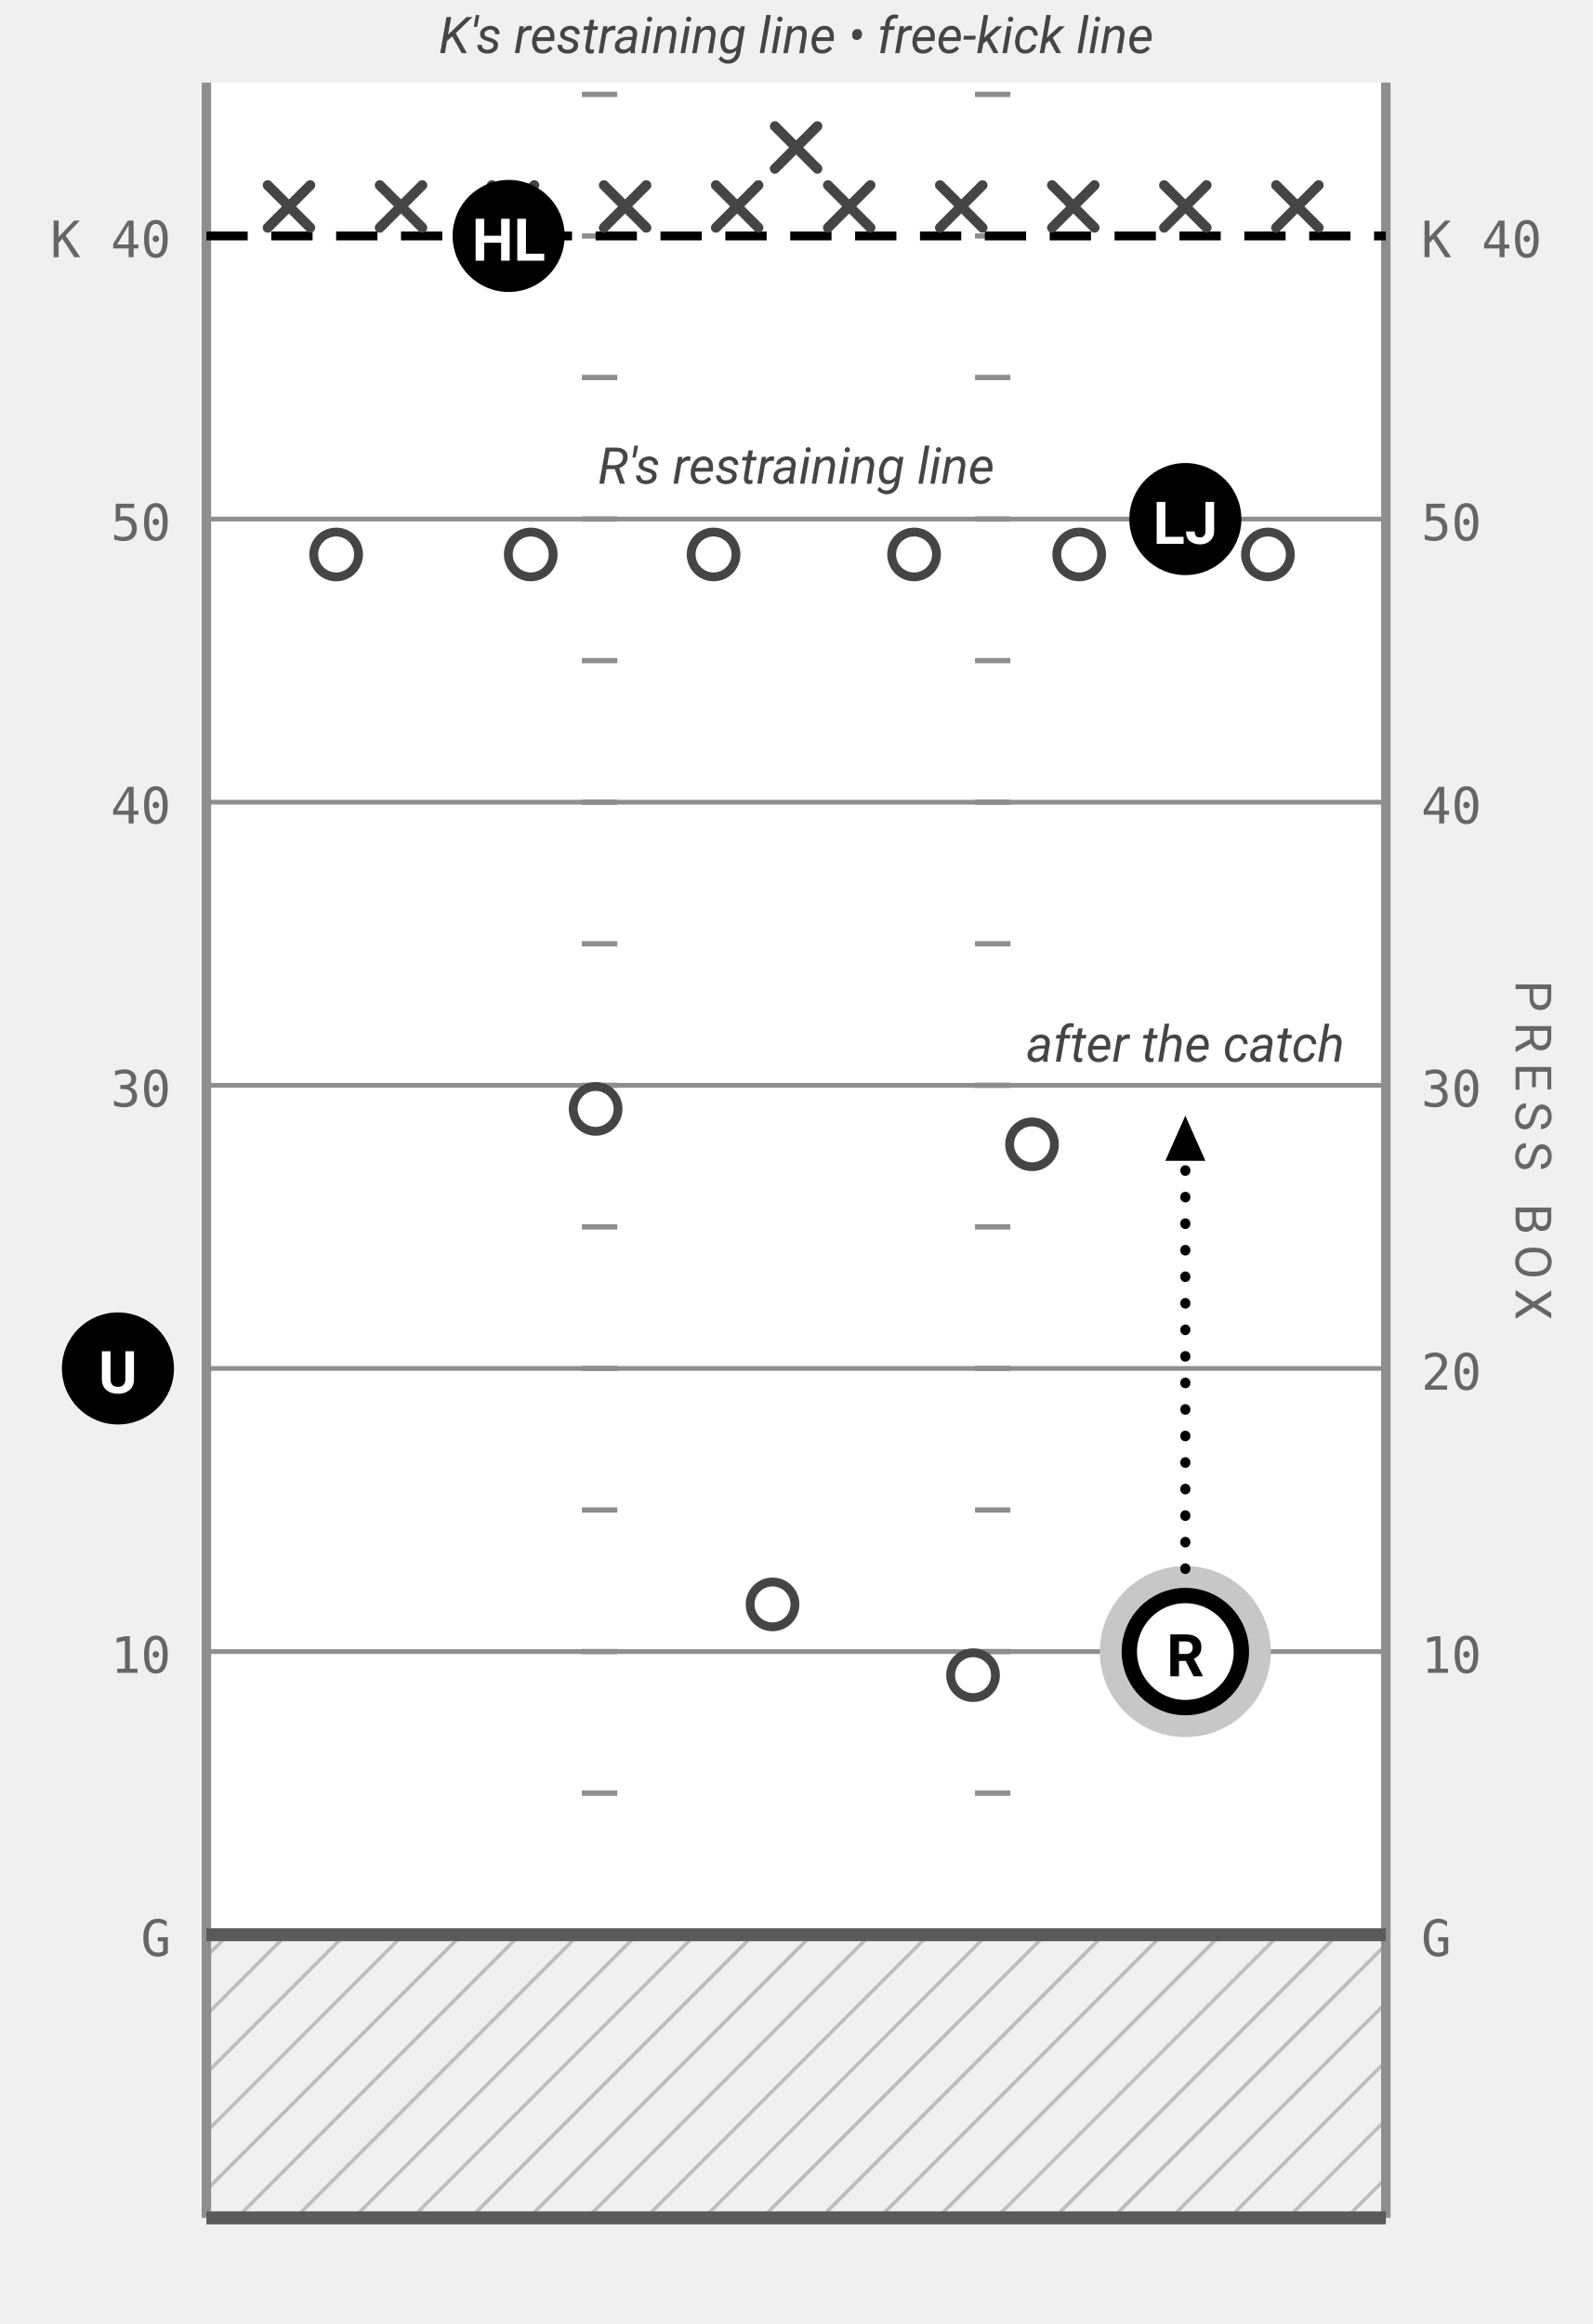
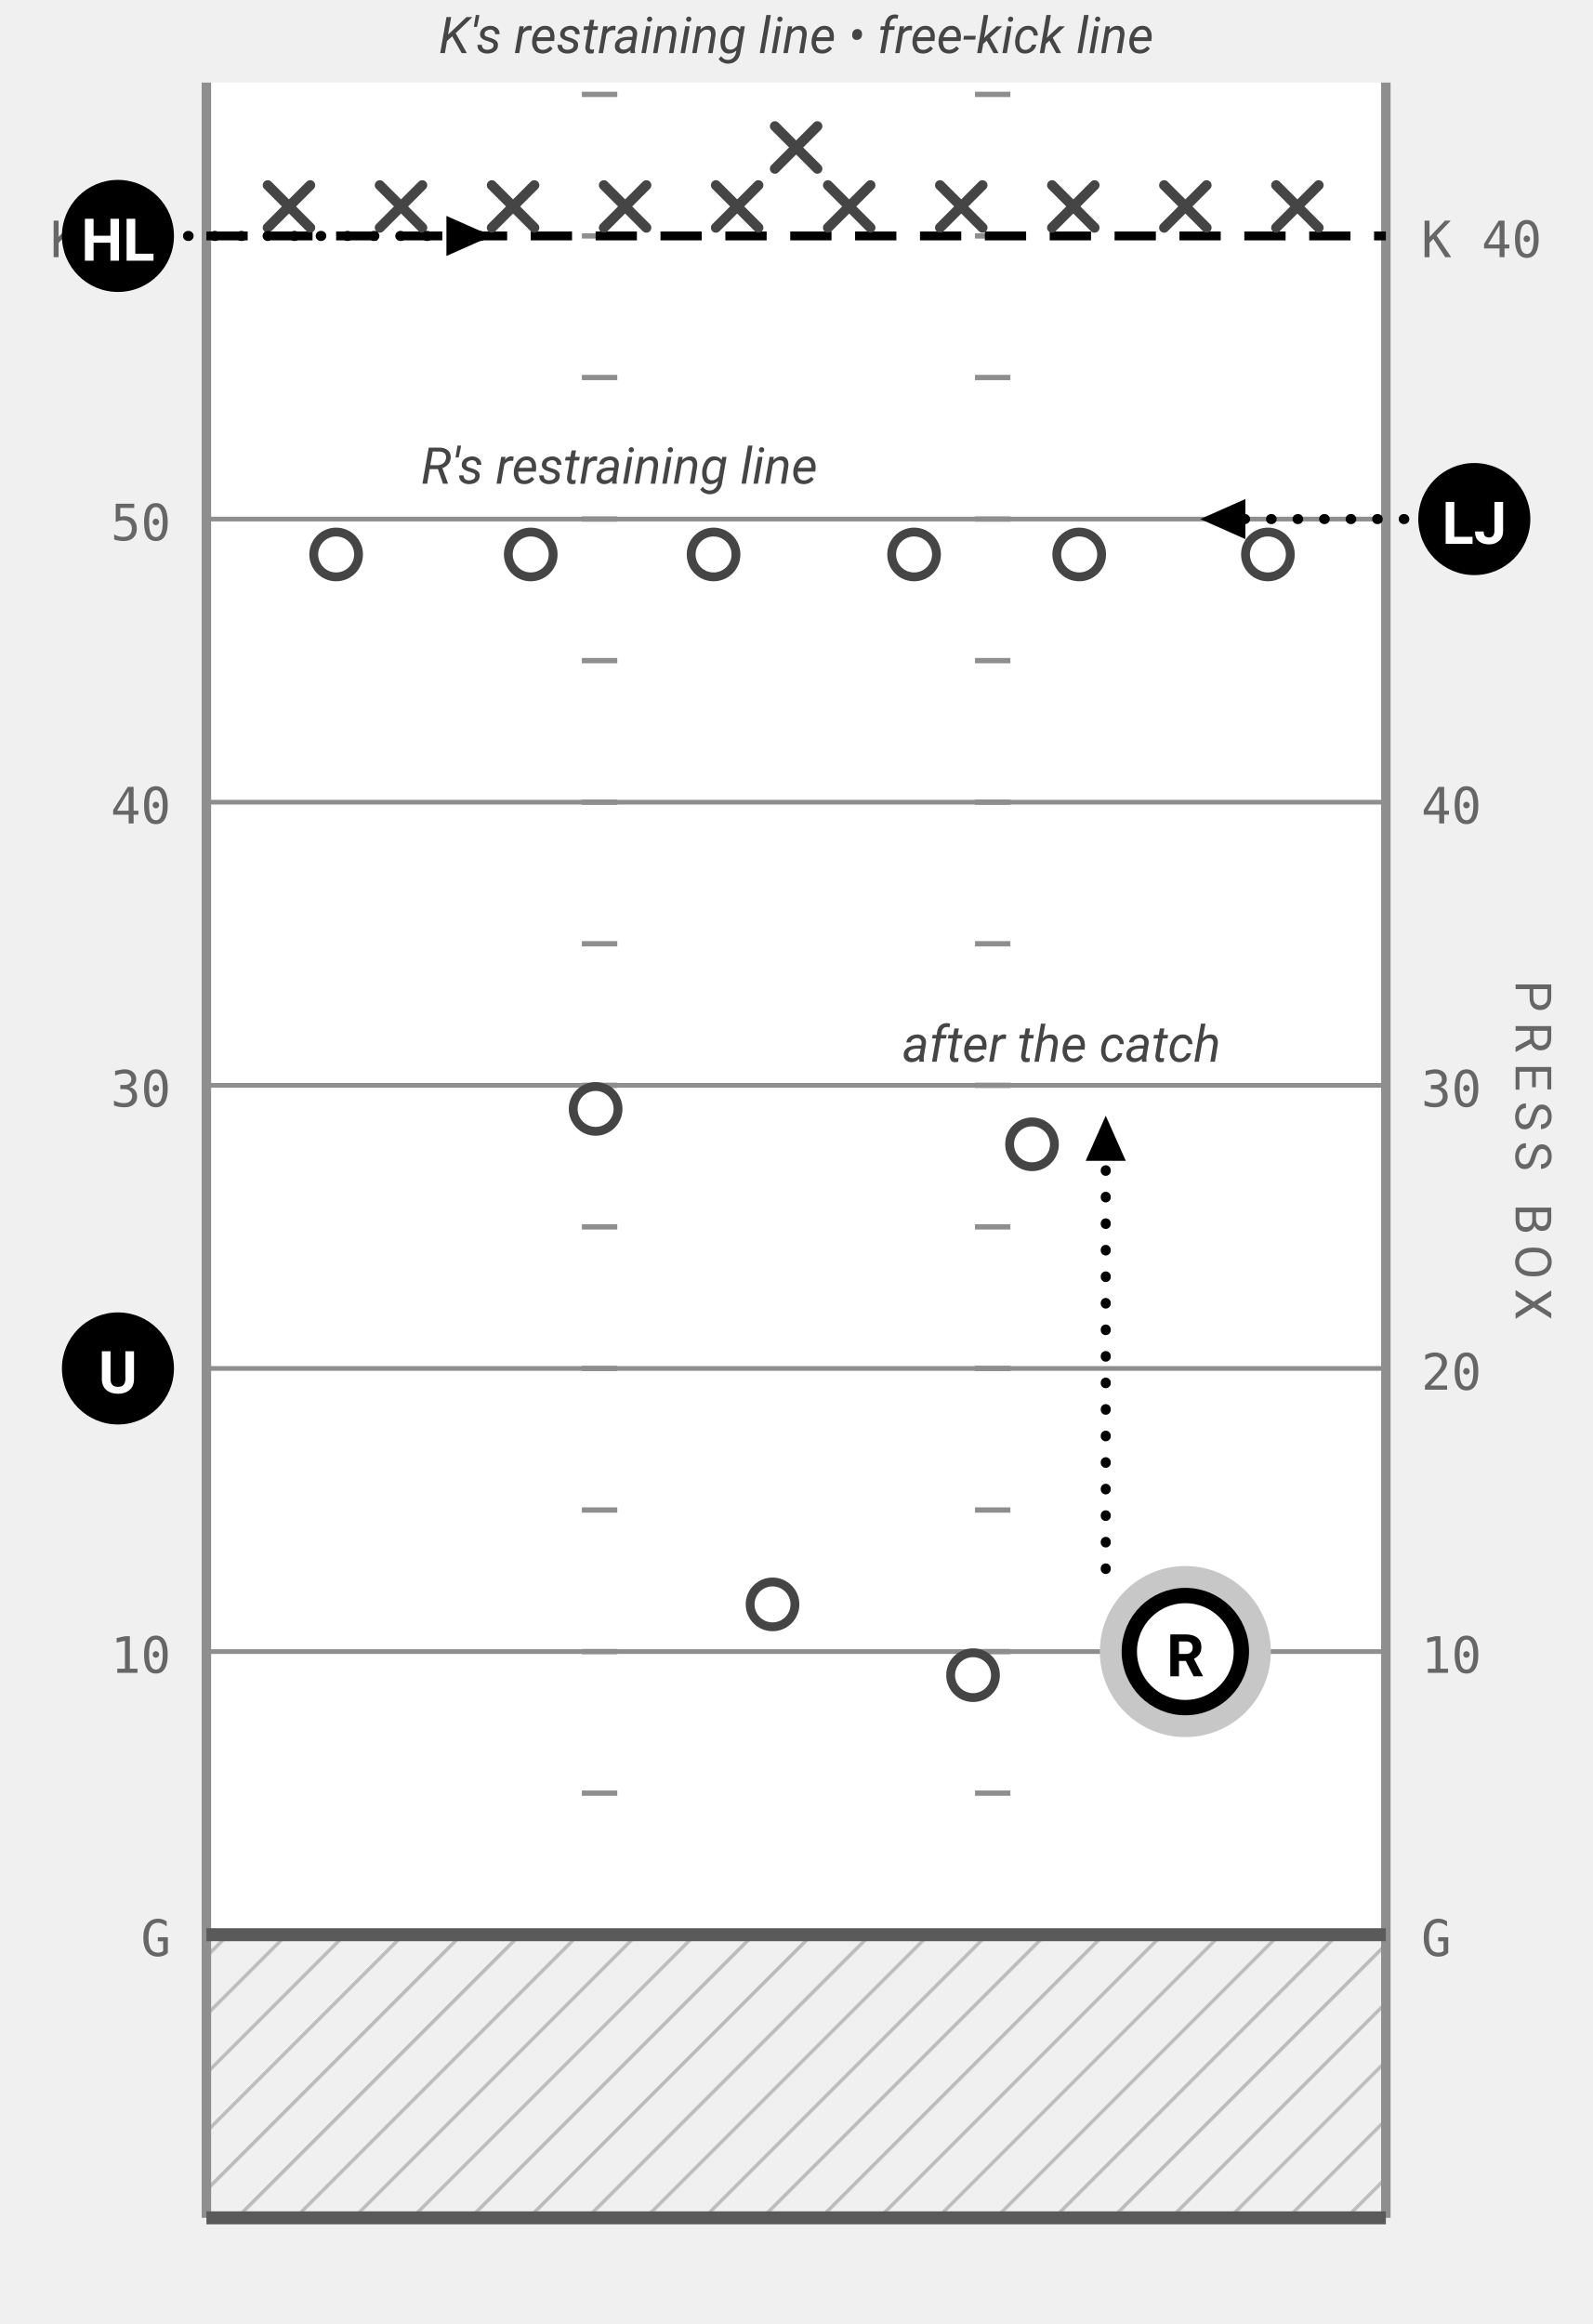
<svg xmlns="http://www.w3.org/2000/svg" viewBox="0 0 270 394" role="img" aria-label="Kickoff, crew of 4">
  <style>svg{font-family:system-ui,-apple-system,"Segoe UI",Roboto,"Helvetica Neue",Arial,sans-serif}
.turf{fill:#FFFFFF}
.ez{fill:url(#hz)}
.hl{stroke:#B8B8B8;stroke-width:1.15}
.sl{stroke:#8E8E8E;stroke-width:1.6;fill:none}
.yl{stroke:#8E8E8E;stroke-width:.8;fill:none}
.gl{stroke:#5A5A5A;stroke-width:2.2;fill:none}
.rl{stroke:#000000;stroke-width:1.5;stroke-dasharray:7 4;fill:none}
.hash{stroke:#8E8E8E;stroke-width:.9}
.post{stroke:#000000;stroke-width:3;fill:none;stroke-linecap:round}
.ylab{font-family:ui-monospace,Menlo,Consolas,monospace;font-size:8.5px;fill:#666666}
.ylab.end{text-anchor:end}
.ylab.start{text-anchor:start}
.pb{font-size:8.5px;letter-spacing:.2em;fill:#666666;text-anchor:middle;text-transform:uppercase}
.kp line{stroke:#454545;stroke-width:1.7;stroke-linecap:round}
.rp{fill:none;stroke:#454545;stroke-width:1.5}
.hat-b{fill:#000000}
.hat-w{fill:#FFFFFF;stroke:#000000;stroke-width:2.6}
.halo{fill:#C7C7C7}
.mk{font-size:10px;font-weight:600;text-anchor:middle}
.mk-l{fill:#FFFFFF}
.mk-d{fill:#000000}
.mv{stroke:#000000;stroke-width:1.7;fill:none;stroke-dasharray:.1 4.4;stroke-linecap:round}
.arh{fill:#000000}
.mvlab{font-size:8.4px;fill:#454545;text-anchor:middle;font-style:italic}
.note{font-size:8.6px;fill:#454545;font-style:italic}
.note.middle{text-anchor:middle}
.note.start{text-anchor:start}
.note.end{text-anchor:end}
.flagk{fill:#000000}
.flagt{stroke:#000000;stroke-width:1.4;stroke-linecap:round}</style>
  <defs>
    <pattern id="hz" width="7" height="7" patternUnits="userSpaceOnUse" patternTransform="rotate(45)">
      <line x1="0" y1="0" x2="0" y2="7" class="hl" />
    </pattern>
    <marker id="ar" viewBox="0 0 10 10" refX="8" refY="5" markerWidth="5" markerHeight="5" orient="auto-start-reverse">
      <path d="M0,1 L9,5 L0,9 z" class="arh" />
    </marker>
  </defs>
  <rect x="35" y="14" width="200" height="314" class="turf" />
  <rect x="35" y="328" width="200" height="48" class="ez" />
  <line x1="98.67" y1="16" x2="104.67" y2="16" class="hash" />
  <line x1="165.33" y1="16" x2="171.33" y2="16" class="hash" />
  <line x1="98.67" y1="40" x2="104.67" y2="40" class="hash" />
  <line x1="165.33" y1="40" x2="171.33" y2="40" class="hash" />
  <line x1="98.67" y1="64" x2="104.67" y2="64" class="hash" />
  <line x1="165.33" y1="64" x2="171.33" y2="64" class="hash" />
  <line x1="98.67" y1="88" x2="104.67" y2="88" class="hash" />
  <line x1="165.33" y1="88" x2="171.33" y2="88" class="hash" />
  <line x1="98.67" y1="112" x2="104.67" y2="112" class="hash" />
  <line x1="165.33" y1="112" x2="171.33" y2="112" class="hash" />
  <line x1="98.67" y1="136" x2="104.67" y2="136" class="hash" />
  <line x1="165.33" y1="136" x2="171.33" y2="136" class="hash" />
  <line x1="98.67" y1="160" x2="104.67" y2="160" class="hash" />
  <line x1="165.33" y1="160" x2="171.33" y2="160" class="hash" />
  <line x1="98.67" y1="184" x2="104.67" y2="184" class="hash" />
  <line x1="165.33" y1="184" x2="171.33" y2="184" class="hash" />
  <line x1="98.67" y1="208" x2="104.67" y2="208" class="hash" />
  <line x1="165.33" y1="208" x2="171.33" y2="208" class="hash" />
  <line x1="98.67" y1="232" x2="104.67" y2="232" class="hash" />
  <line x1="165.33" y1="232" x2="171.33" y2="232" class="hash" />
  <line x1="98.67" y1="256" x2="104.67" y2="256" class="hash" />
  <line x1="165.33" y1="256" x2="171.33" y2="256" class="hash" />
  <line x1="98.67" y1="280" x2="104.67" y2="280" class="hash" />
  <line x1="165.33" y1="280" x2="171.33" y2="280" class="hash" />
  <line x1="98.67" y1="304" x2="104.67" y2="304" class="hash" />
  <line x1="165.33" y1="304" x2="171.33" y2="304" class="hash" />
  <line x1="98.67" y1="328" x2="104.67" y2="328" class="hash" />
  <line x1="165.33" y1="328" x2="171.33" y2="328" class="hash" />
  <line x1="35" y1="14" x2="35" y2="376" class="sl" />
  <line x1="235" y1="14" x2="235" y2="376" class="sl" />
  <line x1="35" y1="88" x2="235" y2="88" class="yl" />
  <text x="29" y="91.6" class="ylab end">50</text>
  <text x="241" y="91.6" class="ylab start">50</text>
  <line x1="35" y1="136" x2="235" y2="136" class="yl" />
  <text x="29" y="139.6" class="ylab end">40</text>
  <text x="241" y="139.6" class="ylab start">40</text>
  <line x1="35" y1="184" x2="235" y2="184" class="yl" />
  <text x="29" y="187.6" class="ylab end">30</text>
  <text x="241" y="187.6" class="ylab start">30</text>
  <line x1="35" y1="232" x2="235" y2="232" class="yl" />
  <text x="29" y="235.6" class="ylab end">20</text>
  <text x="241" y="235.6" class="ylab start">20</text>
  <line x1="35" y1="280" x2="235" y2="280" class="yl" />
  <text x="29" y="283.6" class="ylab end">10</text>
  <text x="241" y="283.6" class="ylab start">10</text>
  <line x1="35" y1="40" x2="235" y2="40" class="rl" />
  <text x="29" y="43.6" class="ylab end">K 40</text>
  <text x="241" y="43.6" class="ylab start">K 40</text>
  <line x1="35" y1="328" x2="235" y2="328" class="gl" />
  <text x="29" y="331.6" class="ylab end">G</text>
  <text x="241" y="331.6" class="ylab start">G</text>
  <line x1="35" y1="376" x2="235" y2="376" class="gl" />
  <text x="257" y="195" class="pb" transform="rotate(90 257 195)">PRESS BOX</text>
  <g class="kp">
    <line x1="45.4" y1="31.4" x2="52.6" y2="38.6" />
    <line x1="45.4" y1="38.6" x2="52.6" y2="31.4" />
  </g>
  <g class="kp">
    <line x1="64.4" y1="31.4" x2="71.6" y2="38.6" />
    <line x1="64.4" y1="38.6" x2="71.6" y2="31.4" />
  </g>
  <g class="kp">
    <line x1="83.4" y1="31.4" x2="90.6" y2="38.6" />
    <line x1="83.4" y1="38.6" x2="90.6" y2="31.4" />
  </g>
  <g class="kp">
    <line x1="102.4" y1="31.4" x2="109.6" y2="38.6" />
    <line x1="102.4" y1="38.6" x2="109.6" y2="31.4" />
  </g>
  <g class="kp">
    <line x1="121.4" y1="31.4" x2="128.6" y2="38.6" />
    <line x1="121.4" y1="38.6" x2="128.6" y2="31.4" />
  </g>
  <g class="kp">
    <line x1="140.4" y1="31.4" x2="147.6" y2="38.6" />
    <line x1="140.4" y1="38.6" x2="147.6" y2="31.4" />
  </g>
  <g class="kp">
    <line x1="159.4" y1="31.4" x2="166.6" y2="38.6" />
    <line x1="159.4" y1="38.6" x2="166.6" y2="31.4" />
  </g>
  <g class="kp">
    <line x1="178.4" y1="31.4" x2="185.6" y2="38.6" />
    <line x1="178.4" y1="38.6" x2="185.6" y2="31.4" />
  </g>
  <g class="kp">
    <line x1="197.4" y1="31.4" x2="204.6" y2="38.6" />
    <line x1="197.4" y1="38.6" x2="204.6" y2="31.4" />
  </g>
  <g class="kp">
    <line x1="216.4" y1="31.4" x2="223.6" y2="38.6" />
    <line x1="216.4" y1="38.6" x2="223.6" y2="31.4" />
  </g>
  <g class="kp">
    <line x1="131.4" y1="21.4" x2="138.6" y2="28.6" />
    <line x1="131.4" y1="28.6" x2="138.6" y2="21.4" />
  </g>
  <circle cx="57" cy="94" r="3.8" class="rp" />
  <circle cx="90" cy="94" r="3.8" class="rp" />
  <circle cx="121" cy="94" r="3.8" class="rp" />
  <circle cx="155" cy="94" r="3.8" class="rp" />
  <circle cx="183" cy="94" r="3.8" class="rp" />
  <circle cx="215" cy="94" r="3.8" class="rp" />
  <circle cx="101" cy="188" r="3.8" class="rp" />
  <circle cx="175" cy="194" r="3.8" class="rp" />
  <circle cx="131" cy="272" r="3.8" class="rp" />
  <circle cx="165" cy="284" r="3.8" class="rp" />
  <g>
-     <circle cx="86.25" cy="40" r="9.5" class="hat-b" />
-     <text x="86.25" y="44.2" class="mk mk-l">HL</text>
+     <circle cx="20" cy="40" r="9.5" class="hat-b" />
+     <text x="20" y="44.2" class="mk mk-l">HL</text>
  </g>
  <g>
-     <circle cx="201" cy="88" r="9.5" class="hat-b" />
-     <text x="201" y="92.2" class="mk mk-l">LJ</text>
+     <circle cx="250" cy="88" r="9.5" class="hat-b" />
+     <text x="250" y="92.2" class="mk mk-l">LJ</text>
  </g>
  <g>
    <circle cx="20" cy="232" r="9.5" class="hat-b" />
    <text x="20" y="236.2" class="mk mk-l">U</text>
  </g>
  <g class="you">
    <circle cx="201" cy="280" r="14.5" class="halo" />
    <circle cx="201" cy="280" r="9.5" class="hat-w" />
    <text x="201" y="284.2" class="mk mk-d">R</text>
  </g>
-   <path d="M 201 266 L 201 190" class="mv" marker-end="url(#ar)" />
+   <path d="M 31.88 40 L 82.5 40" class="mv" marker-end="url(#ar)" />
+   <path d="M 238.13 88 L 204.38 88" class="mv" marker-end="url(#ar)" />
+   <path d="M 187.5 266 L 187.5 190" class="mv" marker-end="url(#ar)" />
  <text x="135" y="9" class="note middle">K's restraining line • free-kick line</text>
-   <text x="135" y="82" class="note middle">R's restraining line</text>
-   <text x="201" y="180" class="note middle">after the catch</text>
+   <text x="105" y="82" class="note middle">R's restraining line</text>
+   <text x="180" y="180" class="note middle">after the catch</text>
</svg>
